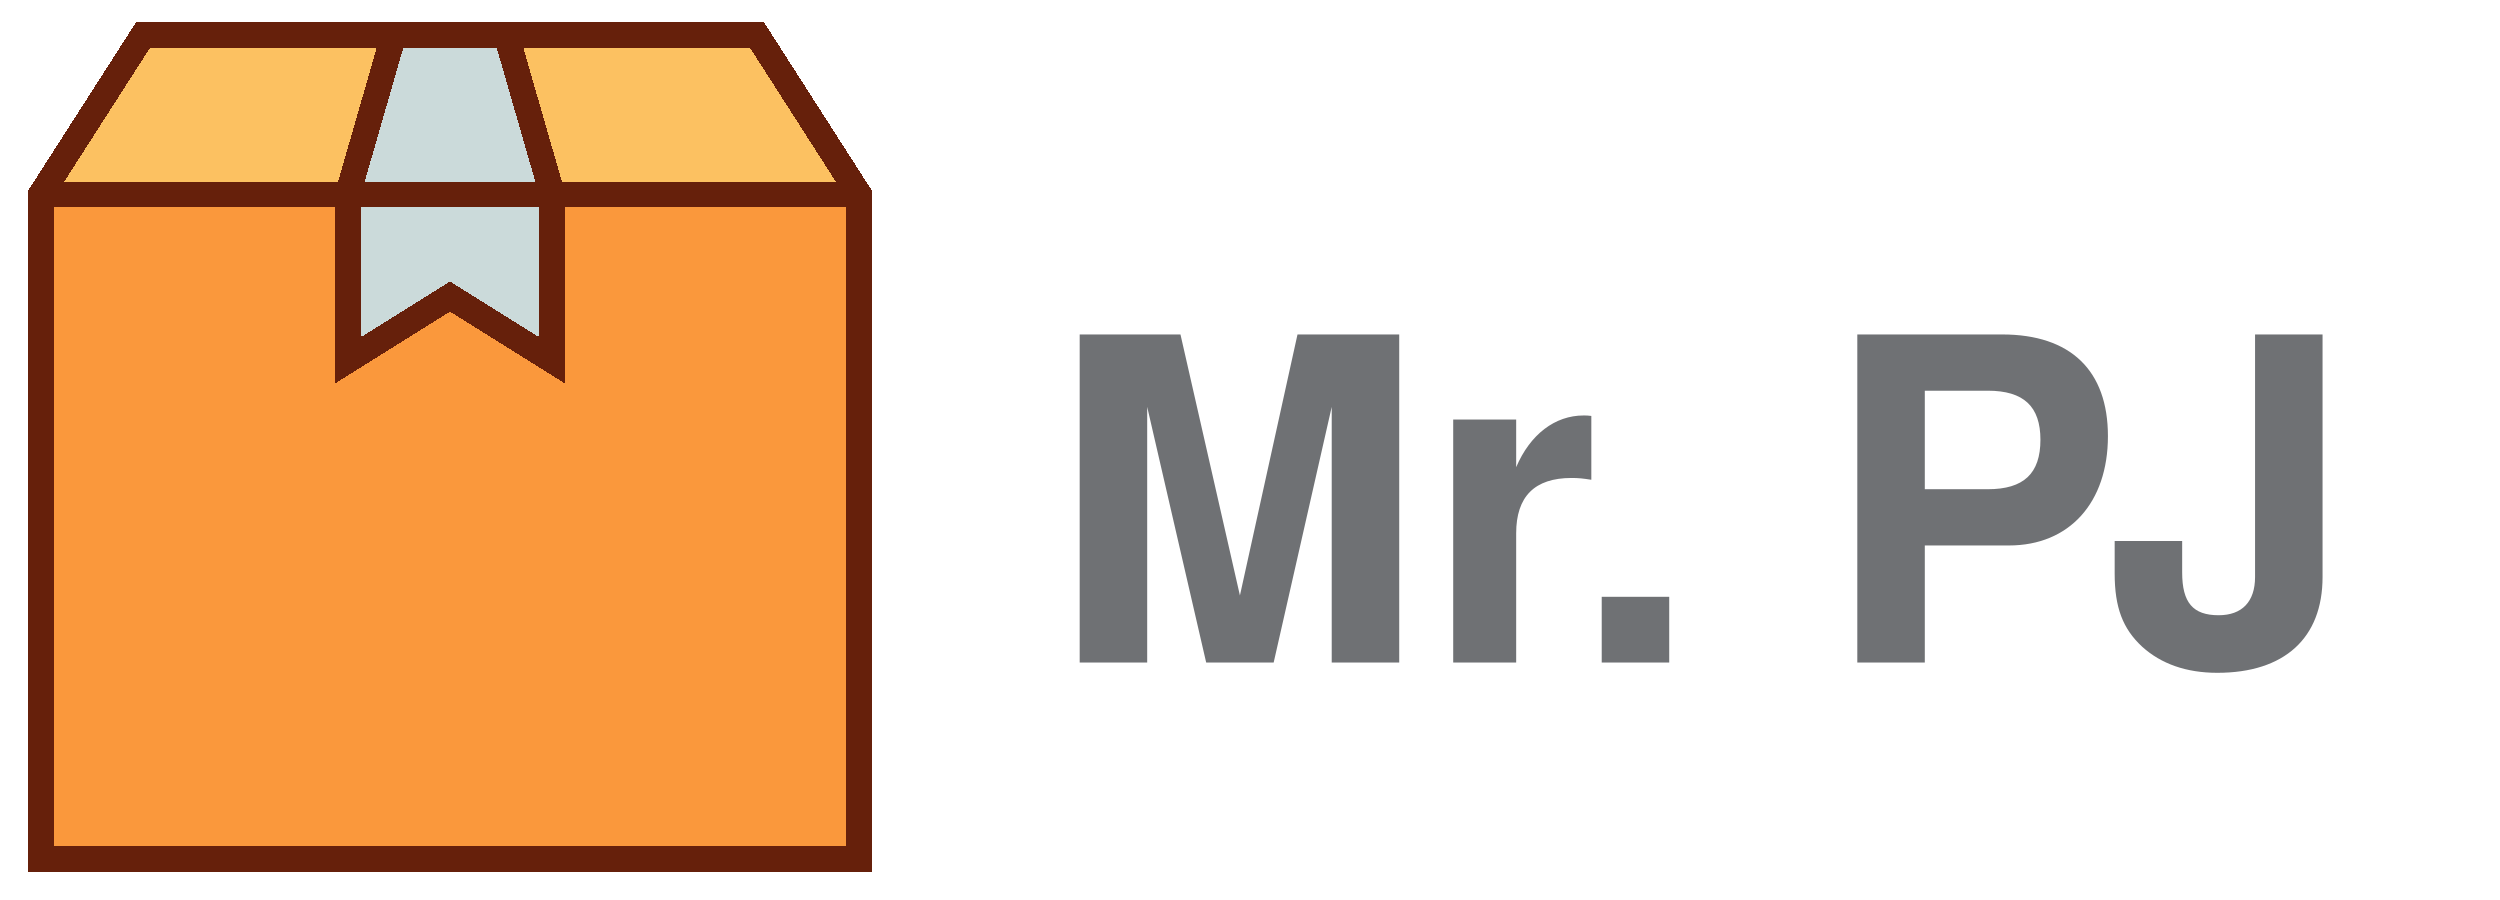
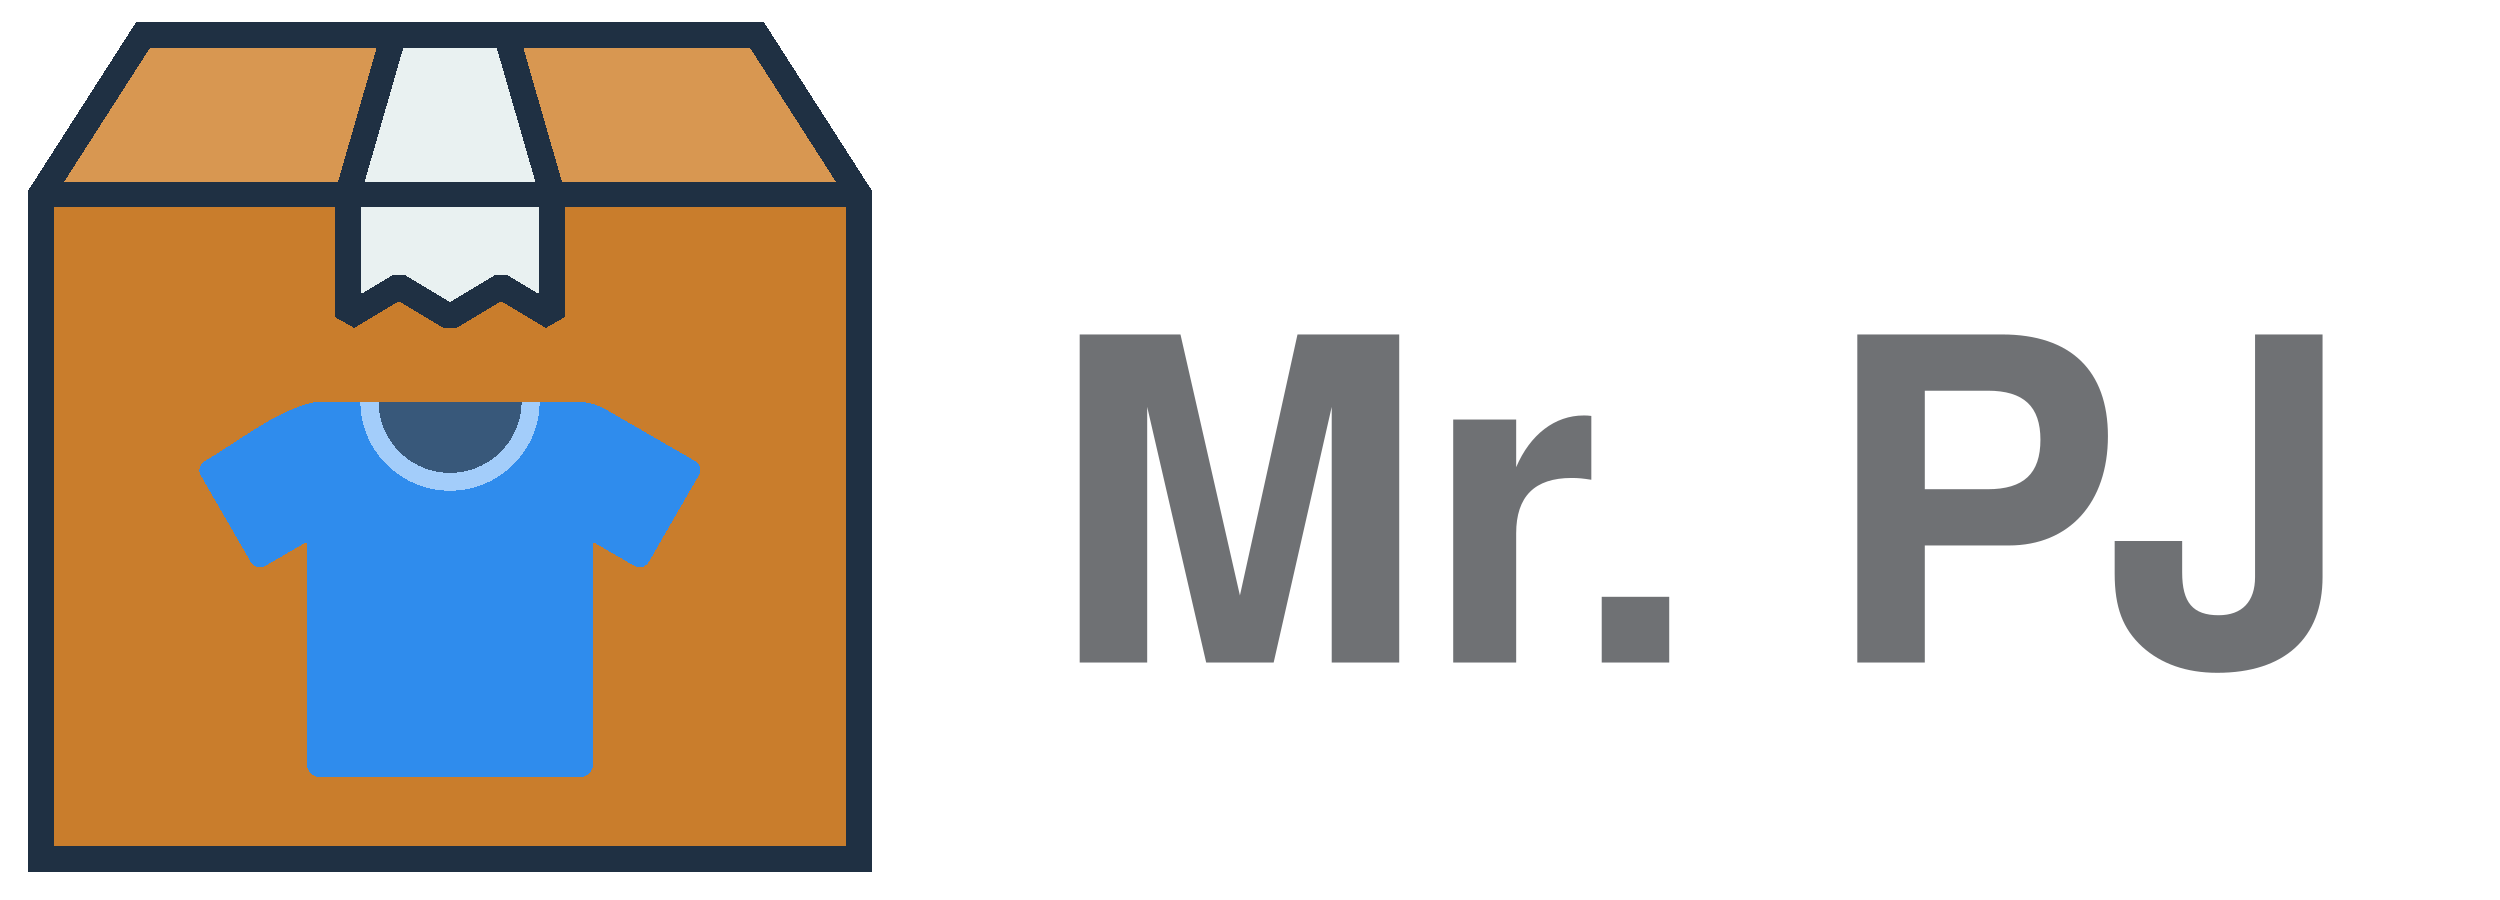
<svg xmlns="http://www.w3.org/2000/svg" width="500" height="180" viewBox="0 0 500 180">
  <style>
        text {
            font-family: -apple-system, BlinkMacSystemFont, "Segoe UI", Helvetica, Arial, sans-serif;
            font-weight: 700;
            font-size: 90px;
            fill: #6F7174;
        }
    </style>
  <g transform="translate(0 0) scale(2.045455)">
    <svg width="88" height="88" viewbox="0 0 88 88">
      <g transform="translate(4 19)" shape-rendering="crispEdges">
-         <path d="m 0,0 l 10,-15.6 h 60 l 10,15.6 z" fill="#fcc161" />
-         <path d="m 0,0 h 80 v 65 h -80 z" fill="#fa983c" />
-         <g stroke-width="2.5" stroke="#66200b">
+         <path d="m 0,0 l 10,-15.6 h 60 l 10,15.6 z" fill="#d89751" />
+         <path d="m 0,0 h 80 v 65 h -80 z" fill="#c97d2c" />
+         <g stroke-width="2.5" stroke="#1f3043">
          <path d="m 0,0 l 10,-15.6 h 60 l 10,15.6 v 65 h -80 z" fill-opacity="0" />
-           <path d="m 30,0 v 16.25 l 10,-6.25 10,6.25 v -16.25 l -4.5,-15.6 -11,0 z" fill="#cbdada" />
+           <path d="m 30,0 v 12 l 5,-3 5,3 5,-3 5,3 v -12 l -4.5,-15.6 -11,0 z" fill="#e9f1f1" stroke-linejoin="bevel" />
          <line x1="0" x2="80" y1="0" y2="0" />
+         </g>
+         <g transform="translate(12 4.5) scale(1.75)">
+           <path d="M29.696 12.33L24.706 9.45C24.206 9.16 23.636 9.01 23.056 9.01H8.936C8.619 9.01 8.304 9.055 8.002 9.143C6 9.729 4.09 11.295 2.296 12.33C2.016 12.49 1.916 12.86 2.076 13.14L4.866 17.97C5.026 18.25 5.396 18.35 5.676 18.19L8 16.848V29.246C8 29.666 8.34 29.996 8.75 29.996H23.246C23.666 29.996 23.996 29.656 23.996 29.246V16.855L26.296 18.19C26.586 18.35 26.946 18.26 27.106 17.97L29.896 13.14C30.086 12.86 29.986 12.5 29.696 12.33Z" fill="#2f8ced" />
+           <path d="M11.484 9.01C11.484 9.052 11.484 9.084 11.484 9.126C11.484 11.558 13.512 13.535 16.006 13.535C18.501 13.535 20.529 11.558 20.529 9.126C20.529 9.084 20.529 9.052 20.529 9.01H11.484Z" fill="#38587a" />
+           <path d="M24 16H8V19H24V16Z" fill="#2f8ced" />
+           <path d="M12.008 9.01C12.008 11.208 13.802 12.99 16 12.99C18.198 12.99 20 11.208 20 9.01H21.008C21.008 11.76 18.75 13.99 16 13.99C13.25 13.99 10.992 11.76 10.992 9.01H12.008Z" fill="#a3cdfa" />
        </g>
      </g>
    </svg>
  </g>
  <text x="210" y="110">
    <tspan dy="0.5ex">Mr. PJ</tspan>
  </text>
</svg>
